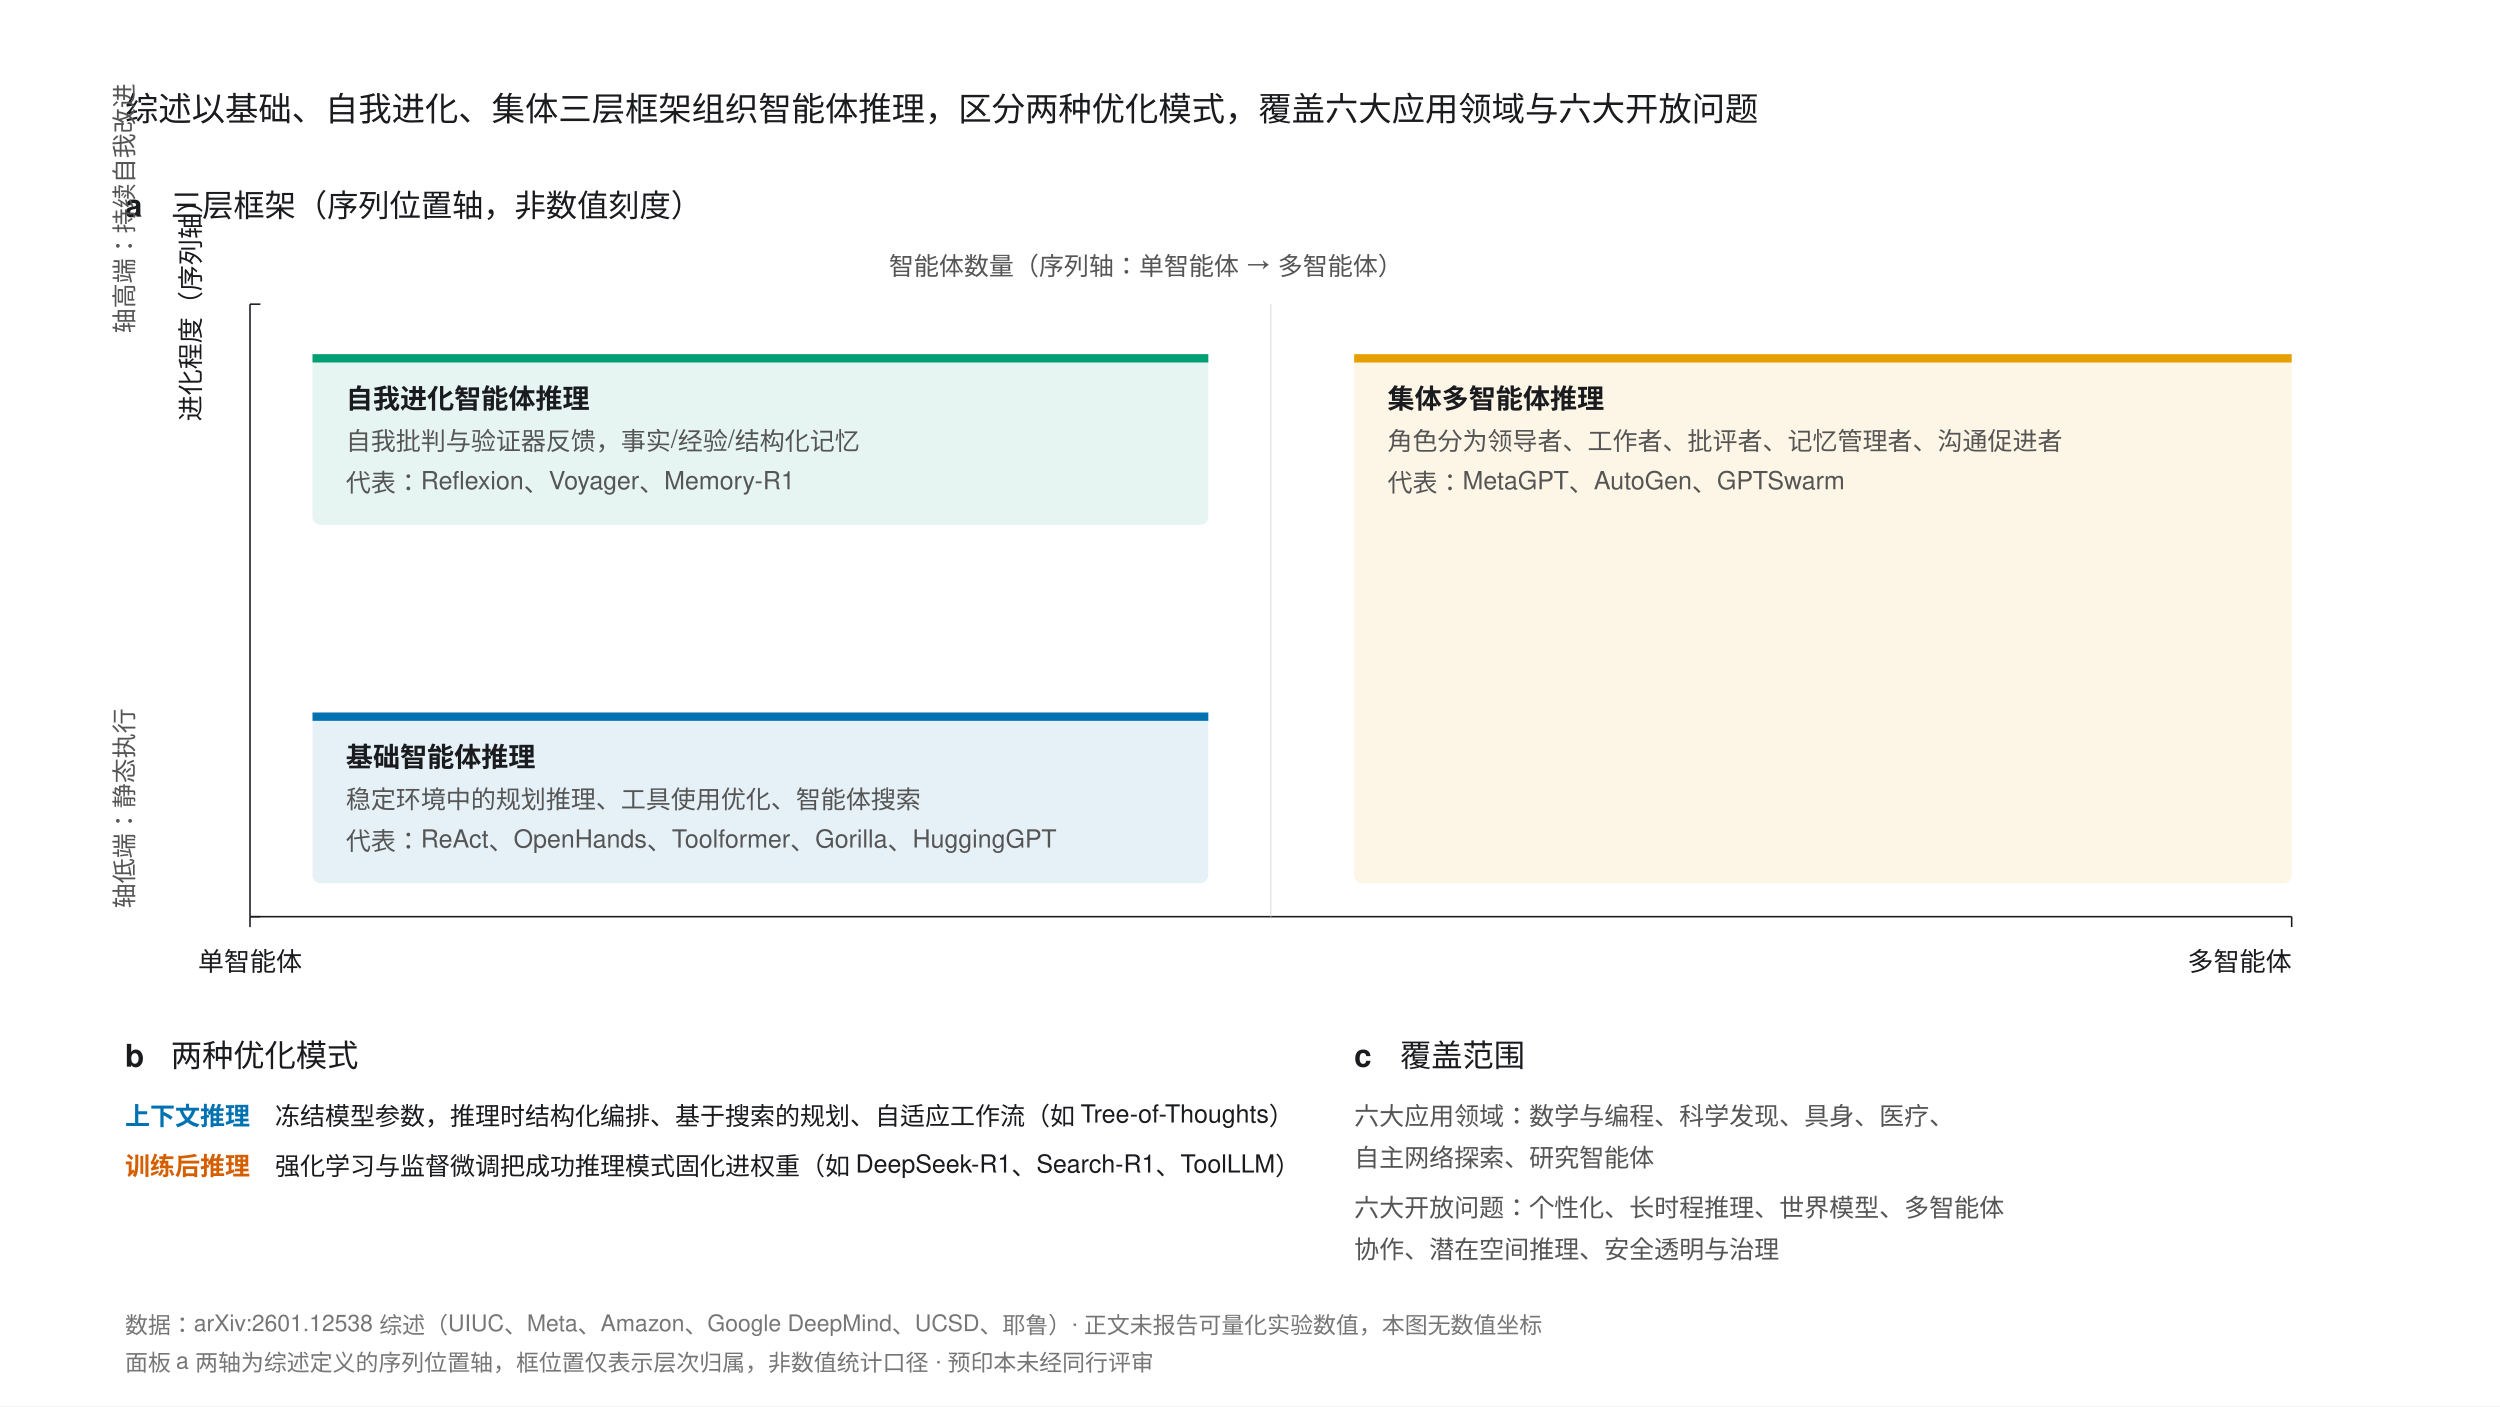
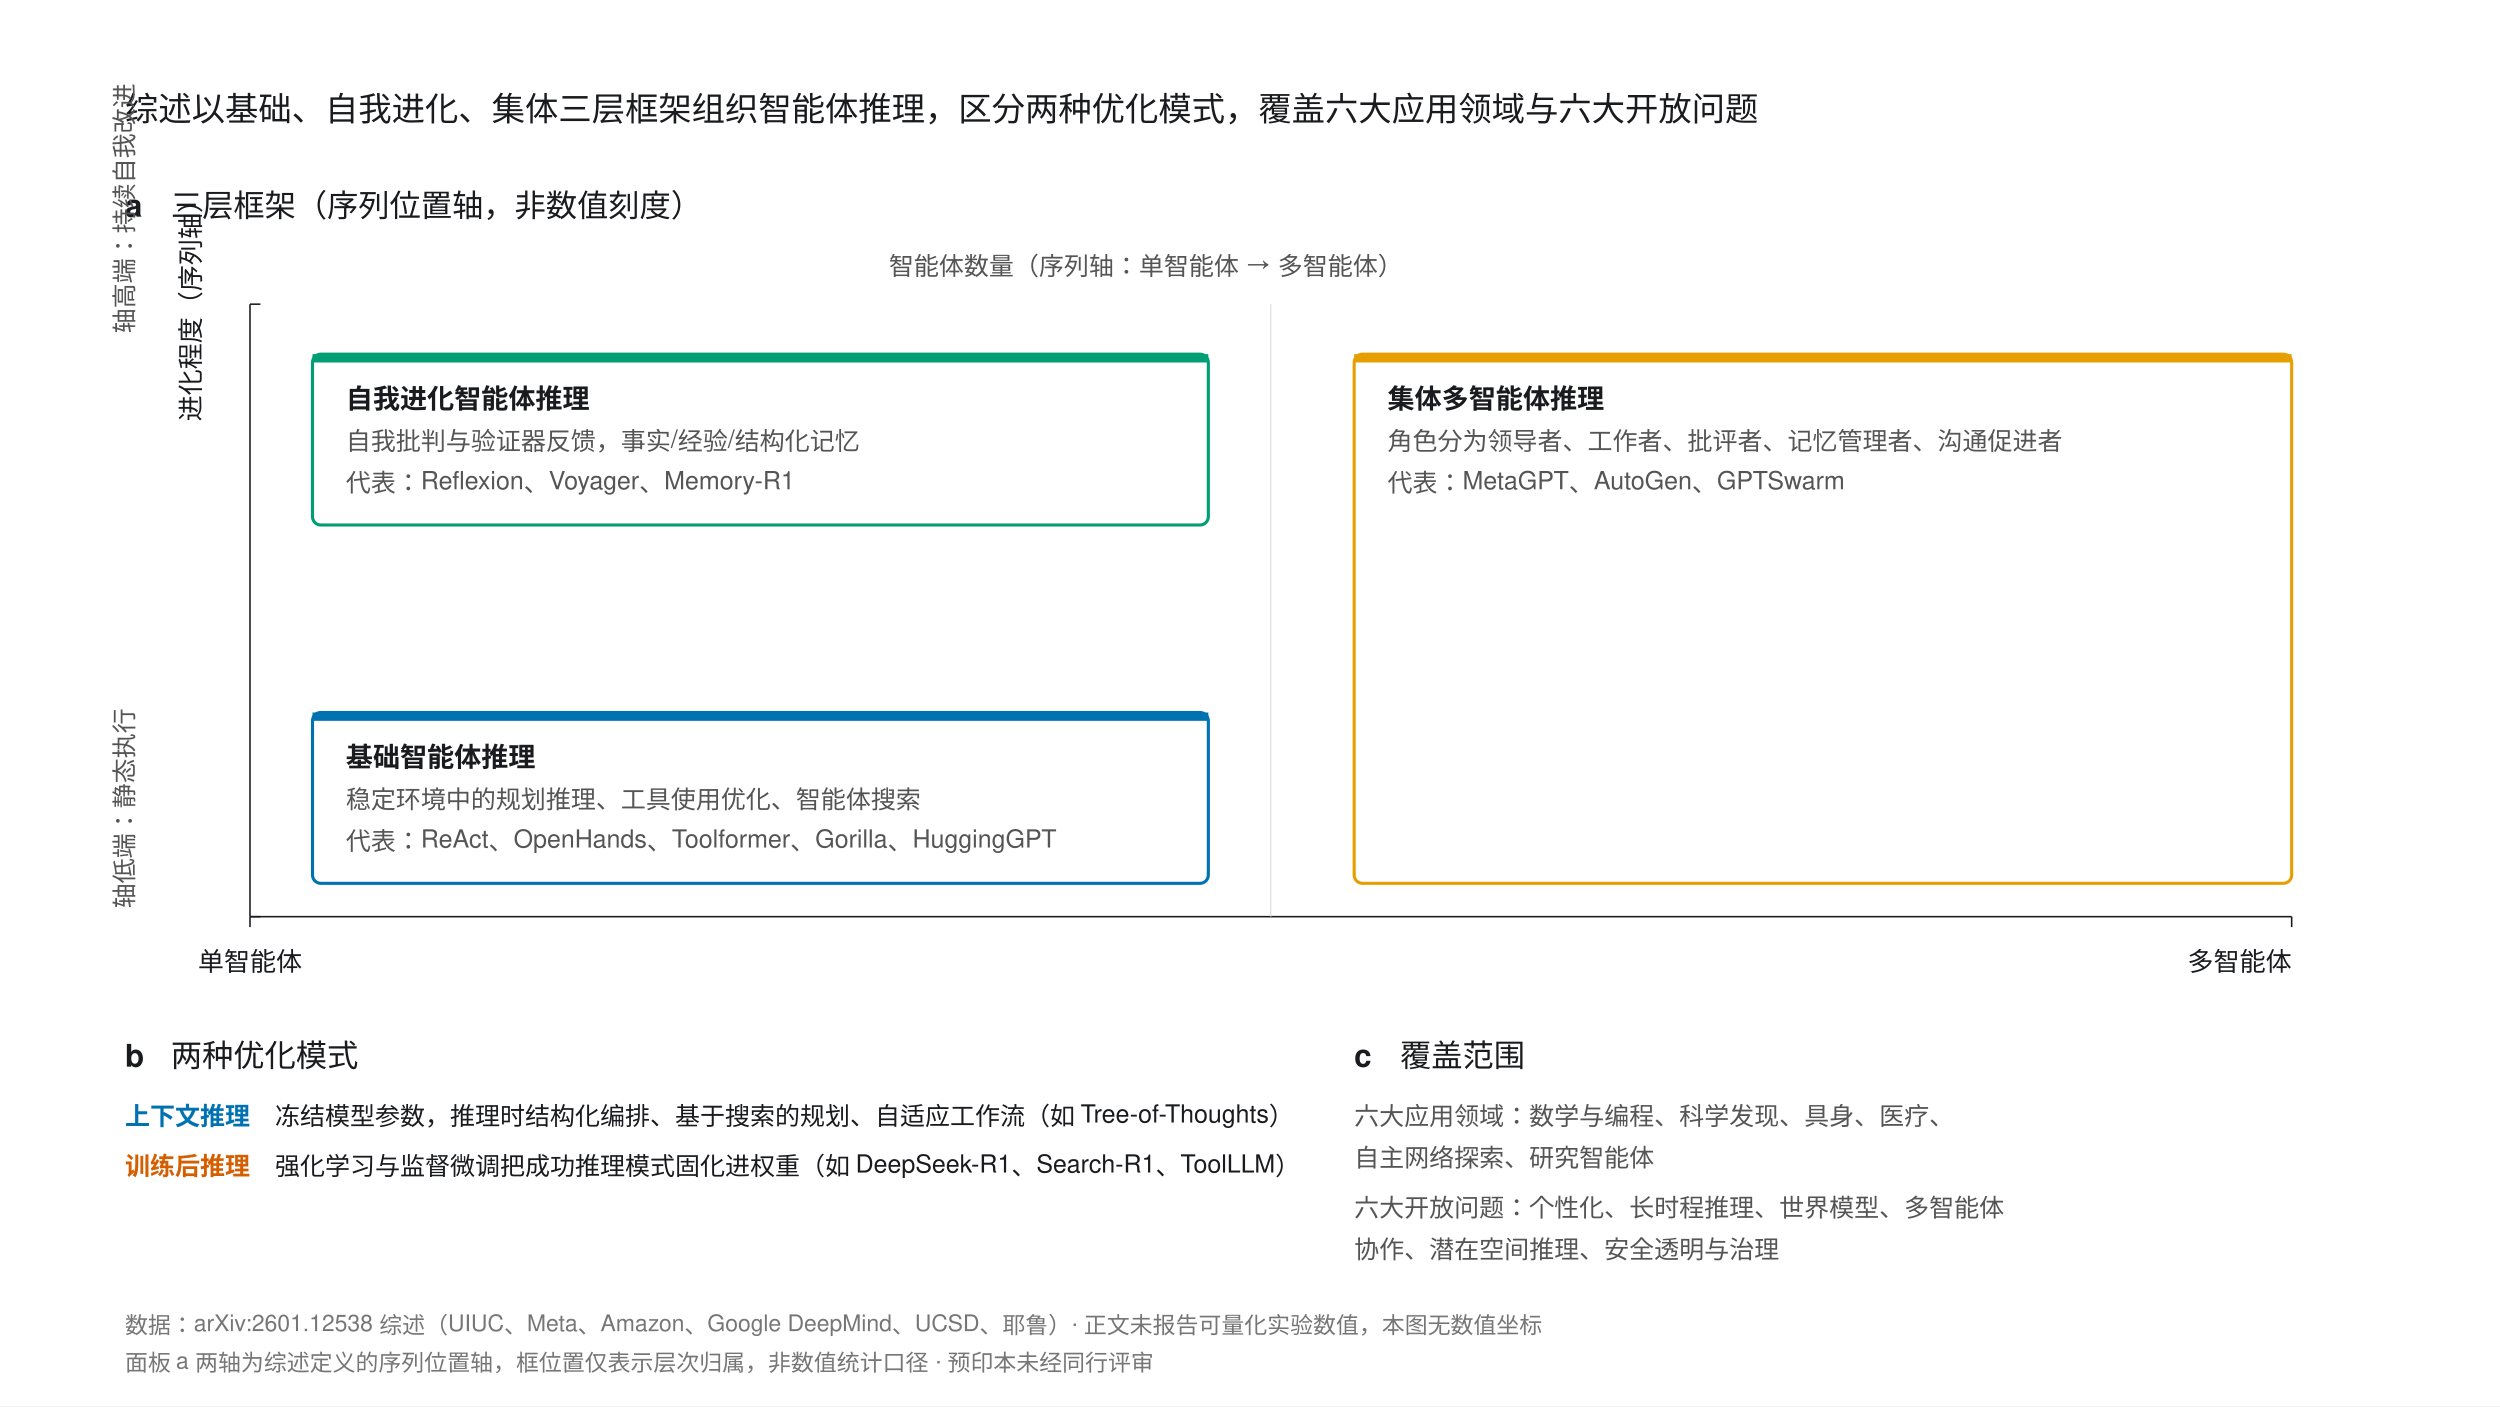
<svg xmlns="http://www.w3.org/2000/svg" width="1200" height="675" viewBox="0 0 1200 675" font-family="'Helvetica Neue',Helvetica,Arial,'PingFang SC',sans-serif">
  <rect width="1200" height="675" fill="#FFFFFF" />
  <text x="60" y="58" font-size="16" fill="#1A1B1E">综述以基础、自我进化、集体三层框架组织智能体推理，区分两种优化模式，覆盖六大应用领域与六大开放问题</text>
  <text x="60" y="104" font-size="15" font-weight="bold" fill="#1A1B1E">a</text>
  <text x="82" y="104" font-size="15" fill="#1A1B1E">三层框架（序列位置轴，非数值刻度）</text>
  <text x="550" y="132" font-size="12" fill="#555" text-anchor="middle">智能体数量（序列轴：单智能体 → 多智能体）</text>
  <line x1="120" y1="440" x2="1100" y2="440" stroke="#1A1B1E" stroke-width="0.75" />
  <line x1="120" y1="146" x2="120" y2="440" stroke="#1A1B1E" stroke-width="0.75" />
  <g stroke="#1A1B1E" stroke-width="0.75">
    <line x1="120" y1="440" x2="120" y2="445" />
    <line x1="1100" y1="440" x2="1100" y2="445" />
    <line x1="120" y1="440" x2="125" y2="440" />
    <line x1="120" y1="146" x2="125" y2="146" />
  </g>
  <text x="120" y="466" font-size="12.5" fill="#1A1B1E" text-anchor="middle">单智能体</text>
  <text x="1100" y="466" font-size="12.5" fill="#1A1B1E" text-anchor="end">多智能体</text>
  <text x="96" y="146" font-size="12.5" fill="#1A1B1E" text-anchor="middle" transform="rotate(-90 96 146)">进化程度（序列轴）</text>
  <g font-size="12" fill="#555">
    <text x="64" y="160" text-anchor="start" transform="rotate(-90 64 160)">轴高端：持续自我改进</text>
    <text x="64" y="436" text-anchor="start" transform="rotate(-90 64 436)">轴低端：静态执行</text>
  </g>
  <g stroke="#D9D9D9" stroke-width="0.5">
    <line x1="610" y1="146" x2="610" y2="440" />
  </g>
-   <rect x="150" y="170" width="430" height="82" rx="4" fill="#009E73" opacity="0.10" />
+   <rect x="150" y="170" width="430" height="82" rx="4" fill="none" stroke="#009E73" stroke-width="1.5" />
  <rect x="150" y="170" width="430" height="4" fill="#009E73" />
  <text x="166" y="196" font-size="13" font-weight="bold" fill="#1A1B1E">自我进化智能体推理</text>
  <text x="166" y="216" font-size="12" fill="#555">自我批判与验证器反馈，事实/经验/结构化记忆</text>
  <text x="166" y="236" font-size="12" fill="#555">代表：Reflexion、Voyager、Memory-R1</text>
-   <rect x="150" y="342" width="430" height="82" rx="4" fill="#0072B2" opacity="0.10" />
+   <rect x="150" y="342" width="430" height="82" rx="4" fill="none" stroke="#0072B2" stroke-width="1.5" />
  <rect x="150" y="342" width="430" height="4" fill="#0072B2" />
  <text x="166" y="368" font-size="13" font-weight="bold" fill="#1A1B1E">基础智能体推理</text>
  <text x="166" y="388" font-size="12" fill="#555">稳定环境中的规划推理、工具使用优化、智能体搜索</text>
  <text x="166" y="408" font-size="12" fill="#555">代表：ReAct、OpenHands、Toolformer、Gorilla、HuggingGPT</text>
-   <rect x="650" y="170" width="450" height="254" rx="4" fill="#E69F00" opacity="0.10" />
+   <rect x="650" y="170" width="450" height="254" rx="4" fill="none" stroke="#E69F00" stroke-width="1.5" />
  <rect x="650" y="170" width="450" height="4" fill="#E69F00" />
  <text x="666" y="196" font-size="13" font-weight="bold" fill="#1A1B1E">集体多智能体推理</text>
  <text x="666" y="216" font-size="12" fill="#555">角色分为领导者、工作者、批评者、记忆管理者、沟通促进者</text>
  <text x="666" y="236" font-size="12" fill="#555">代表：MetaGPT、AutoGen、GPTSwarm</text>
  <text x="60" y="512" font-size="15" font-weight="bold" fill="#1A1B1E">b</text>
  <text x="82" y="512" font-size="15" fill="#1A1B1E">两种优化模式</text>
  <g font-size="12" fill="#1A1B1E">
    <text x="60" y="540">
      <tspan fill="#0072B2" font-weight="bold">上下文推理</tspan>　冻结模型参数，推理时结构化编排、基于搜索的规划、自适应工作流（如 Tree-of-Thoughts）</text>
    <text x="60" y="564">
      <tspan fill="#D55E00" font-weight="bold">训练后推理</tspan>　强化学习与监督微调把成功推理模式固化进权重（如 DeepSeek-R1、Search-R1、ToolLLM）</text>
  </g>
  <text x="650" y="512" font-size="15" font-weight="bold" fill="#1A1B1E">c</text>
  <text x="672" y="512" font-size="15" fill="#1A1B1E">覆盖范围</text>
  <g font-size="12" fill="#555">
    <text x="650" y="540">六大应用领域：数学与编程、科学发现、具身、医疗、</text>
    <text x="650" y="560">自主网络探索、研究智能体</text>
    <text x="650" y="584">六大开放问题：个性化、长时程推理、世界模型、多智能体</text>
    <text x="650" y="604">协作、潜在空间推理、安全透明与治理</text>
  </g>
  <text x="60" y="640" font-size="11" fill="#767676">数据：arXiv:2601.12538 综述（UIUC、Meta、Amazon、Google DeepMind、UCSD、耶鲁）· 正文未报告可量化实验数值，本图无数值坐标</text>
  <text x="60" y="658" font-size="11" fill="#767676">面板 a 两轴为综述定义的序列位置轴，框位置仅表示层次归属，非数值统计口径 · 预印本未经同行评审</text>
</svg>
